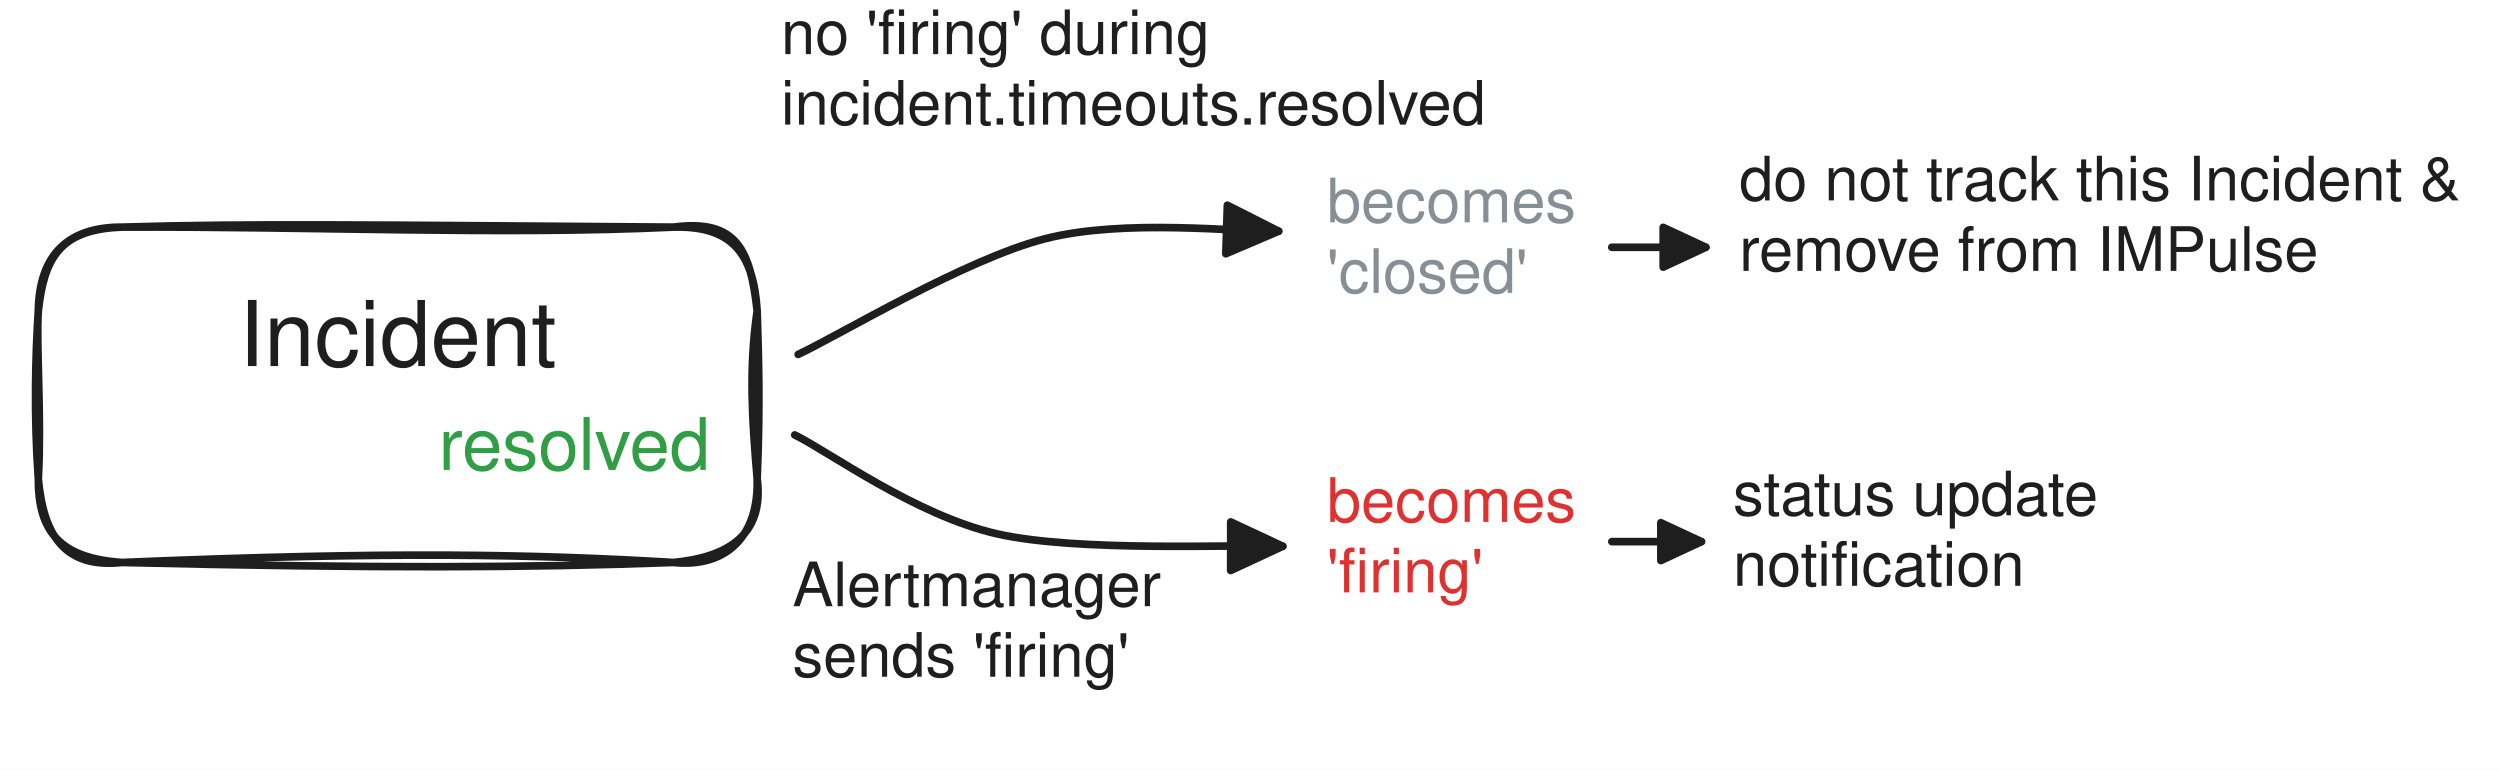
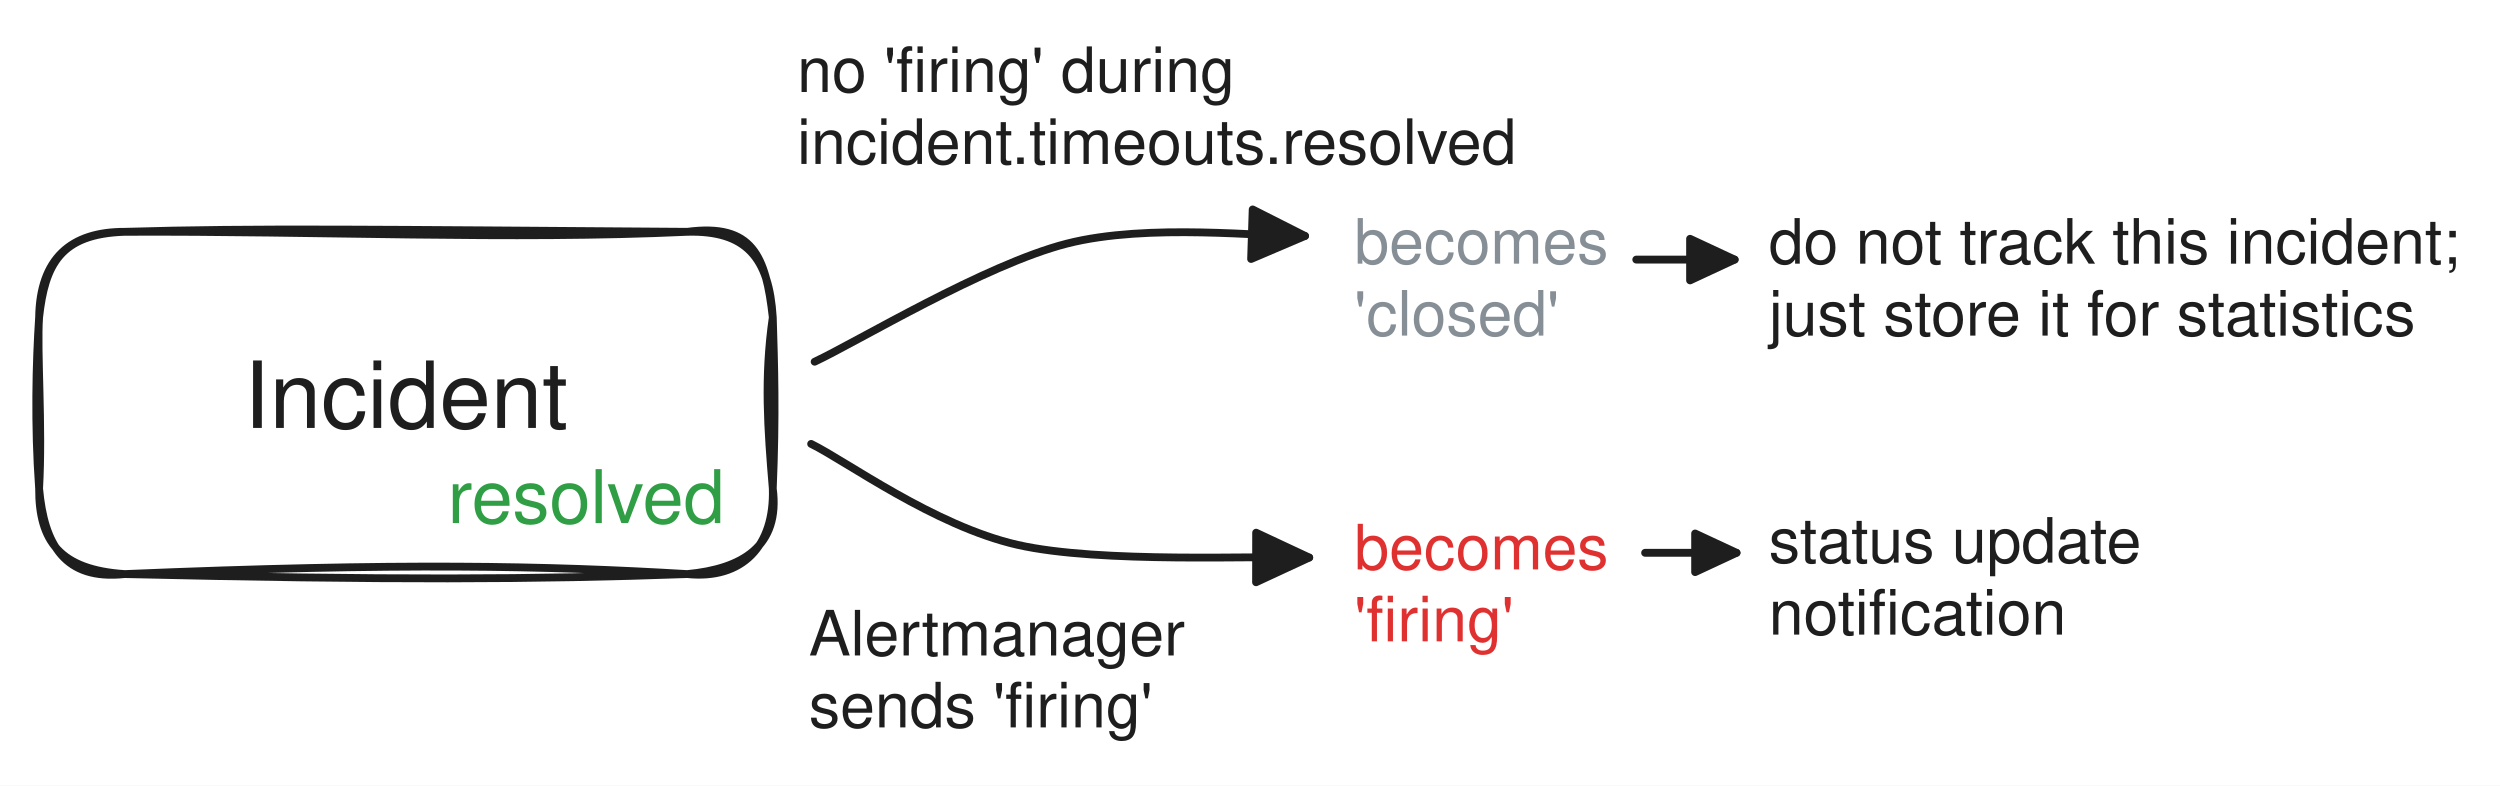
- <svg xmlns="http://www.w3.org/2000/svg" version="1.1" viewBox="0 0 652.466 200.887" width="652.466" height="200.887">
-   
-   eyJ2ZXJzaW9uIjoiMSIsImVuY29kaW5nIjoiYnN0cmluZyIsImNvbXByZXNzZWQiOnRydWUsImVuY29kZWQiOiJ4nO2b61PbuFx1MDAxNsC/81dksjN3vyyq3o+duXNcdTAwMDdauqWUXHUwMDE0ym639HaHMbGSuCR2sFx1MDAxZCB0+r/vkYHIifOCXHUwMDEymt69oUOCpVhH0jm/87D6ZaNWq+fDvq3/Wqvbq2bQjcI0uKz/4q5f2DSLklx1MDAxOJpo8XeWXGbSZtGzk+f97Ndnz3pBembzfjdoWnRcdTAwMTFlg6Cb5YMwSlAz6T2LctvL/uN+N4Ke/Xc/6YV5ivwgmzaM8iS9XHUwMDE5y3Ztz8Z5XHUwMDA2d/8v/F2rfSl+l6RcdTAwMGLSNLlcdTAwMTGsuOyFI5hIPHm9kcSFqIxiJrTRo/Yoe1x1MDAwMWPlNoTGXHUwMDE2yGt9i7tUf7UzvL5u6r13h7uNxqk9/SD2Pzb8sK2o2z3Kh91CpCyBmfi2LE+TM/tnXHUwMDE05p27NStdn/WtNFx1MDAxObQ7sc3c1P00kn7QjPJhMT1/NYjbxT38lSv4i3OBXGLHXGZrKrHUVLFRs7vBpuBIYCopwVx1MDAxNGuisJyQ7HnShW1cdTAwMDDJflwi1v142U6D5llcdTAwMWJcdTAwMDSMw1GfPFxy4qxcdTAwMWaksFm+3+XtnFx0XHUwMDE1iFx1MDAxOUU5o1xuK8VcdTAwMTVcdTAwMTl16dio3cmLXHUwMDFkQURyaoTU2GAulJfGXHUwMDE2u8IkVUIy4yfpROjvhoVy/OW3XCJcdTAwMDW12nXfiFx1MDAwN91ueT3j8HY975TIq1x1MDAxMb298tXP0fXfKamfXHUwMDFmYdBcdTAwMGaDXHUwMDFiTSGKKUZBbqW1XHUwMDE4tXej+Gxy+G7SPJuiXFxZXHUwMDFlpPl2XHUwMDE0h1HcXHUwMDFlXHUwMDE37Fbzi4nUT9r955hvbTf2j7sne1x1MDAxN29etDflm9E6u0knzUGhKYgzjVx1MDAwNVx1MDAxM1JRQzXVvNSpXHUwMDFk9Fx1MDAwYsVBXG5UwmjNKZVMKF6Zu43DxTJhcYlP+kP6/MRcXFvaalx1MDAwZfFJXHUwMDBiT5NpkyDBXHI20jBcdTAwMDPqOEVcIoZcdTAwMDRjWFIsqJbwT1Uk6lx1MDAwNln+POn1olx1MDAxY1x1MDAxNv4gieJ8coGLldxyMOjYoLL7MKNyXHUwMDFiqGt0YzSjXHUwMDFlfXdTz1x1MDAxOffyn2retIo/Rp//+mVqb8lcdTAwMTHnMFtmtFtgasrf3mRcdTAwMThcdTAwMTGDYZ5MXHUwMDFiw6U2i243235u7jdpOv5+XHUwMDFi5ffb5awgNLXNfGI1SozX0kxevqMoMEhcdTAwMWJqiPHGuoij8zV5xVx1MDAxY/XYuVx1MDAwZkcpl1xiXHUwMDEwSiSTQlx1MDAxYaHJXHUwMDA0R7VCijKMOVZcZlx1MDAxYm9xj49RXHUwMDE4SWKhYYcl4ZJgP9RcYqPQRVCqXHUwMDE0XHUwMDE4XHUwMDFiODghvIe7xShcdTAwMTCLXHUwMDAz77nHVVx1MDAxOaPeNM8uz99tXkVHw/2d4LzL9z5cdTAwMGauj6P6nT59XHUwMDFibdli2o6+86Wk6SONze1VXi/bwK12NVx1MDAxYVx1MDAxZi5PzeFFOlxiXGLr/XF4/o5cdTAwMWNn9VG/r79Mv+0yLn5s/JugY8n7brV3d3978/l0t33x+/tcdTAwMDE+fCU/XFydLHffynKXXVx1MDAwZjGgko7hwnvuxa5nLlx0xtZ1XGZcdTAwMDJcXM2EXHUwMDAw01xuXHUwMDFi4Fx1MDAwZVtcdTAwMWFcdTAwMDLTt2m9IWBcZqKYKFx1MDAwNf9cZsy45O5vgimwO6BcdTAwMDCsXHUwMDEzXHUwMDExXHUwMDA0Oq+OXHUwMDAymlwiLbhcdTAwMDTcXHUwMDEzKTEpbf5cYlx1MDAwMlQhSolgmlx1MDAxMiW5llpOUlx1MDAwMIJBilxy109HgbGGJYOrh2m4lyqJ86PouojvXHUwMDE4kqClmCqjjICVXHUwMDE56/Qy6EXd4Zg+XHUwMDE1llx1MDAwMFuxXHUwMDFiN6NwbFx1MDAxZlxcy1Y3aju7qDehyaZjJpNHkMmMOvSiMCw71iZcZlx1MDAxN0SxTZdcdOzqSVx1MDAxYbWjOOj+PlNcdTAwMWFYXHUwMDBl++pu31x0XCKipFeZda1uWuRBVs9IKUGasHrYXHUwMDEzXGJHpPTWtMjoVettXHUwMDE0vCVvX9FmW334eJK+jV6sudEzQVx1MDAxMPh1w8DbMsok92pYXHUwMDE4PVx1MDAwNSZQRz/BXHUwMDE0JppMSuaNnraM5fzhRq9cYlx1MDAwModcdTAwMGbpXHUwMDBmIZC4Tjd6glx1MDAxNERcdTAwMDdcdTAwMTD+XHUwMDAzpzBjVaMnWLk4W5XCtelW3258Plxi45bgO/2wdfx6dyvb3emWQ/v/XHUwMDE1LFx1MDAxMI1cZqVcdTAwMTRLozjG1JS83Fx1MDAwMi6kXHUwMDE2tO3Chqvhwtg0JiFQXHUwMDFkeilcYlx1MDAxMPUgXGJAPjaLXHUwMDAxXGbSOlx1MDAwM1mMN5qF0b9NOkfbR+f9685v13EnPPqz/e50vVx1MDAxOSA0Q4RcdTAwMGLiKkZggmRcdTAwMDJcdTAwMDFcdTAwMDZaMaGcgi82wnAzIZhHXHUwMDAwuGFr5MNcdTAwMTFcdTAwMDA5paGQXHUwMDAy+M31tVx1MDAxM0hQKlx1MDAxZVx1MDAxZXNcdTAwMGW5oGbTjf1cdTAwMTGNdF7sK1x1MDAxYVx1MDAxYTfDzsmVPMlVfvL68PrwZf5cYjH1N8Tqc2NqV87BTMJuq7J1PVx1MDAwNC1y7OpcdTAwMWOUnNpm0rPZp/jnZjfJbPjzXGamdG0rn0OUPOk/XGInc4ZfiiuMzuXK7PosnVx1MDAxZF1cdTAwMTBNNVZSlcLoRWiZn2WtaYGWI8o5JYZcdTAwMTmNgVx1MDAwZuNoYVxmca1cdTAwMTXloJNcXHFiVlmgVYgpzlxmRDkwXHUwMDE2xX5cdTAwMTF8fGFcdTAwMTBcdTAwMTZaQlx1MDAwNM01XHUwMDE1XHUwMDEy/G9cdTAwMDU5LiFcdTAwMTGqtK3/r9COeo+qoVx1MDAxOHFIyaSSwmhcdTAwMDMxo/Cl7tpdRdQgaIBcdTAwMDRccpJcdTAwMTXXk+rK5Jcq0Vx1MDAwNpvJ+4ODVzt/7J03dq/77X314TidJlx1MDAxNEZcZlx1MDAxM1x1MDAwM3GugPiSwueKRIQgXHUwMDAxXHUwMDAxXHUwMDE3KCGEwsbAx4pIP1iNVlCkYPFcdTAwMDVcdTAwMDeNXHUwMDA2WzWi/G0qkDJGgvZoSKI1IYvuNtuCittVbMffb6P8fv/obGZdhlx1MDAxYlxm8b5cdTAwMTLLR2fz1WXNozOqitrsOEKJi5lcdTAwMDSEQZChwVx1MDAwZuzkTIRazFxiI09cdTAwMTaeaSEg7SDax4vfITqLjzf3gu2Pw45QXHUwMDAx759ccqNg+/XxXHUwMDFhVzx9dOaX7emis1aUXHUwMDAybr9bdFZcdTAwMTn+MaKzmVxcYWLy6lx1MDAxZFfAJXEs7oGVq4hcdTAwMGXf8N7Vc3qa55jL9mGz3VlvrEiDkeLON1x1MDAwMFx1MDAxNVx1MDAxNGFe3W6SPo00XHUwMDAzV1xiXHUwMDFlXHUwMDEzwp1cdTAwMTWGZVojweXSUGFYQUxcdEnqXHUwMDBmmvItNn6uXGYuQXzVxlx1MDAxZia1OMlrsEnNs1reibLaXVx1MDAwNbb2r09xanvJha210qRX290/XHUwMDE4wHBPXHUwMDBih29cdTAwMTBvlfAow2FcdTAwMDJcdTAwMWVaMvB5nNwjr4t2dtpib+/l9rF5//l0eNZsXHUwMDBmP645PbRBhEI/rlx0w5hOPCpcIlx1MDAxMkE6XCKVdqdcdTAwMWSEM9mVXHUwMDAxxEiEXHUwMDE1IIwuXTRcIlxuQl7xo0YlS1x1MDAwMuTpolx1MDAwN8h48kFWu1x1MDAxMeNTXGbWXHUwMDFhtcD0c2coT4qKpVx1MDAwNFltvUf6tLJS7zFaXHUwMDAxXHUwMDE02PJYmO9l1rLcI4VCoH5aXHUwMDEyw4WGLHBcdTAwMWNcdTAwMGKaXCIuJaVAXHUwMDBmiCxKT1wiXHUwMDFlXHUwMDFiXG6UQ1BcdTAwMDErXHUwMDBldlx1MDAwZalcdTAwMTFcdTAwMTfKXHUwMDBm1fGbz1x1MDAwMWBauMfZkMtcdTAwMDLK7GZcdNp3SVxmhy1cdTAwMDOj8ubwXHUwMDBmKvjMfZRRXHUwMDFiL/hQ90hcdTAwMGVcdTAwMTNqXHUwMDE0XHUwMDA3vMppXHUwMDA1XHUwMDFmTigstyGEcq5ZtbqyVMFnfqhdK1x1MDAxN3xcYoEgXHUwMDFlfFx1MDAwZoNY15V9qsfytDvWJI2kXGZrXHUwMDEwjlXPXHT+YFx1MDAxNZ/Ziu9em9N13t90o/x+f/wxJScvj/AnlXt+JEtl10X8m+8k15d/RmsqNCeMl1xid3OCXHUwMDA2olwiglx0d1x1MDAwN1wiYTn07FLNN1x1MDAwM5Ah5spwxrkkhcH1VFx1MDAwMVxiXHUwMDE5niZcblx1MDAwNDXKXHUwMDE5rqCgXHUwMDBilVx1MDAwN+qSaYbdM9B/IP+Wri07/lx1MDAxOcHdwVx1MDAwM+L4JqfjXHUwMDBm8lx1MDAwMuKcXCLgUZLqXHUwMDAx4KXwNz9XXHUwMDE4w1x1MDAxZnfnNWCthNZcbktKREUmjSgzXHUwMDEyXHUwMDFi6Ma1NOKHP5Q8W+3da3Oqxt+TfrMyQkJmPuqDPMg9VefLo+9zeHHwfC9s7od7aeOcKPvu/UCtd0ZcYm5cdTAwMTZJiPmYkOBe9EQ9SSFcZjGBVkSCwlx1MDAwMVHYhFxcj5tcdTAwMGbeo55EnFx1MDAxYmRSlVx1MDAwMLmifHBexlZU4Z4sY9vqQsrVXHUwMDBi4qBt009xXHUwMDA2NprVvk/pdzlJVlnIIZRNXlx1MDAxZJmtO1xyo4haPmOb//9F1tRsMVx1MDAwMndcdTAwMDWuS0NcXCj1ZMpGwGhcZrzAdlx1MDAwNVx1MDAxN+Uz9Y9fXHTmyGjOlrVcXMFAJEVLVP1cdTAwMGWFnFVcdTAwMWXSXHUwMDAxjyFcdHtQgPMgLMTJyPZq4cC9f4qj22IryqOeTVx1MDAwNnmGXHUwMDE2nFxuXFxcdTAwMTEoXHUwMDFlKtu90LFxu1x1MDAxYvWg3z/KYS9GcVx1MDAxOKhWXHUwMDE03i6ol7N+XHUwMDEx2cvtqpr/1Cpebq9cdTAwMGJcdTAwMWM5w7dFXHUwMDA0/HXj69+vXHUwMDE5cHwifQ==
+ <svg xmlns="http://www.w3.org/2000/svg" version="1.1" viewBox="0 0 639.279 200.887" width="639.279" height="200.887">
  <defs>
    <style class="style-fonts">
-       @font-face {
-         font-family: "Virgil";
-         src: url("https://file%2B.vscode-resource.vscode-cdn.net/home/ditsi/.vscode-oss/extensions/pomdtr.excalidraw-editor-3.7.4/public//dist/excalidraw-assets/Virgil.woff2");
-       }
-       @font-face {
-         font-family: "Cascadia";
-         src: url("https://file%2B.vscode-resource.vscode-cdn.net/home/ditsi/.vscode-oss/extensions/pomdtr.excalidraw-editor-3.7.4/public//dist/excalidraw-assets/Cascadia.woff2");
-       }
-       @font-face {
-         font-family: "Assistant";
-         src: url("https://file%2B.vscode-resource.vscode-cdn.net/home/ditsi/.vscode-oss/extensions/pomdtr.excalidraw-editor-3.7.4/public//dist/excalidraw-assets/Assistant-Regular.woff2");
-       }
-     </style>
+       </style>
  </defs>
-   <rect x="0" y="0" width="652.466" height="200.887" fill="#ffffff" />
+   <rect x="0" y="0" width="639.279" height="200.887" fill="#ffffff" />
  <g stroke-linecap="round">
    <g transform="translate(208.3141 92.49736) rotate(0 62.69862 -16.08215)">
      <path d="M0 0 C10.74 -5.03, 43.54 -24.83, 64.44 -30.19 C85.34 -35.55, 115.24 -31.84, 125.4 -32.16 M0 0 C10.74 -5.03, 43.54 -24.83, 64.44 -30.19 C85.34 -35.55, 115.24 -31.84, 125.4 -32.16" stroke="#1e1e1e" stroke-width="2" fill="none" />
    </g>
    <g transform="translate(208.3141 92.49736) rotate(0 62.69862 -16.08215)">
      <path d="M125.4 -32.16 L111.61 -26.27 L112.01 -38.94 L125.4 -32.16" stroke="none" stroke-width="0" fill="#1e1e1e" fill-rule="evenodd" />
      <path d="M125.4 -32.16 C122.6 -30.97, 119.8 -29.77, 111.61 -26.27 M125.4 -32.16 C120 -29.85, 114.6 -27.55, 111.61 -26.27 M111.61 -26.27 C111.77 -31.3, 111.93 -36.34, 112.01 -38.94 M111.61 -26.27 C111.71 -29.5, 111.81 -32.74, 112.01 -38.94 M112.01 -38.94 C117.28 -36.27, 122.54 -33.61, 125.4 -32.16 M112.01 -38.94 C115.3 -37.27, 118.59 -35.61, 125.4 -32.16 M125.4 -32.16 C125.4 -32.16, 125.4 -32.16, 125.4 -32.16 M125.4 -32.16 C125.4 -32.16, 125.4 -32.16, 125.4 -32.16" stroke="#1e1e1e" stroke-width="2" fill="none" />
    </g>
  </g>
  <mask />
  <g stroke-linecap="round" transform="translate(10 59.27697) rotate(0 93.80292 43.76139)">
    <path d="M21.88 0 C70.75 -0.23, 120.67 2.1, 165.73 0 M21.88 0 C54.91 -1, 86.5 -0.54, 165.73 0 M165.73 0 C180.83 -0.41, 186.69 6.66, 187.61 21.88 M165.73 0 C182.46 -2.2, 185.82 6.06, 187.61 21.88 M187.61 21.88 C185.39 37.18, 186.32 50.37, 187.61 65.64 M187.61 21.88 C187.98 33.93, 188.41 46.6, 187.61 65.64 M187.61 65.64 C188.09 80.38, 179.85 88.98, 165.73 87.52 M187.61 65.64 C189.55 80.47, 179.73 86.21, 165.73 87.52 M165.73 87.52 C129.66 85.39, 92.47 84.57, 21.88 87.52 M165.73 87.52 C127.74 88.9, 88.36 89.09, 21.88 87.52 M21.88 87.52 C5.38 86.42, -0.06 79.16, 0 65.64 M21.88 87.52 C6.51 89.17, 1.3 80.01, 0 65.64 M0 65.64 C0.9 49.67, -0.61 30.57, 0 21.88 M0 65.64 C-1.17 49.44, -0.75 33.15, 0 21.88 M0 21.88 C0.23 6.86, 8.06 -0.04, 21.88 0 M0 21.88 C1.5 8.34, 5.41 0.54, 21.88 0" stroke="#1e1e1e" stroke-width="2" fill="none" />
  </g>
  <g transform="translate(62.37561 89.42759) rotate(0 41.42731 13.61077)">
-     <text x="41.427" y="0" font-family="Helvetica, Segoe UI Emoji" font-size="23.671px" fill="#1e1e1e" text-anchor="middle" style="white-space: pre;" direction="ltr" dominant-baseline="text-before-edge">Incident</text>
+     <text x="41.427" y="20.002" font-family="Helvetica, Segoe UI Emoji" font-size="23.671px" fill="#1e1e1e" text-anchor="middle" style="white-space: pre;" direction="ltr" dominant-baseline="alphabetic">Incident</text>
  </g>
  <g transform="translate(114.1788 117.7713) rotate(0 35.73078 10.88027)">
-     <text x="35.731" y="0" font-family="Helvetica, Segoe UI Emoji" font-size="18.922px" fill="#2f9e44" text-anchor="middle" style="white-space: pre;" direction="ltr" dominant-baseline="text-before-edge">resolved</text>
+     <text x="35.731" y="15.99" font-family="Helvetica, Segoe UI Emoji" font-size="18.922px" fill="#2f9e44" text-anchor="middle" style="white-space: pre;" direction="ltr" dominant-baseline="alphabetic">resolved</text>
  </g>
  <g transform="translate(346.319 53.89874) rotate(0 32.46094 18.4)">
-     <text x="0" y="0" font-family="Helvetica, Segoe UI Emoji" font-size="16px" fill="#868e96" text-anchor="start" style="white-space: pre;" direction="ltr" dominant-baseline="text-before-edge">becomes</text>
-     <text x="0" y="18.4" font-family="Helvetica, Segoe UI Emoji" font-size="16px" fill="#868e96" text-anchor="start" style="white-space: pre;" direction="ltr" dominant-baseline="text-before-edge">'closed'</text>
+     <text x="0" y="13.52" font-family="Helvetica, Segoe UI Emoji" font-size="16px" fill="#868e96" text-anchor="start" style="white-space: pre;" direction="ltr" dominant-baseline="alphabetic">becomes</text>
+     <text x="0" y="31.92" font-family="Helvetica, Segoe UI Emoji" font-size="16px" fill="#868e96" text-anchor="start" style="white-space: pre;" direction="ltr" dominant-baseline="alphabetic">'closed'</text>
  </g>
  <g stroke-linecap="round">
    <g transform="translate(207.4181 113.5113) rotate(0 63.6872 14.52931)">
      <path d="M0 0 C8.79 4.3, 31.5 20.96, 52.73 25.8 C73.95 30.64, 114.93 28.52, 127.37 29.06 M0 0 C8.79 4.3, 31.5 20.96, 52.73 25.8 C73.95 30.64, 114.93 28.52, 127.37 29.06" stroke="#1e1e1e" stroke-width="2" fill="none" />
    </g>
    <g transform="translate(207.4181 113.5113) rotate(0 63.6872 14.52931)">
      <path d="M127.37 29.06 L113.77 35.38 L113.79 22.7 L127.37 29.06" stroke="none" stroke-width="0" fill="#1e1e1e" fill-rule="evenodd" />
      <path d="M127.37 29.06 C122.34 31.4, 117.3 33.74, 113.77 35.38 M127.37 29.06 C122.42 31.36, 117.47 33.66, 113.77 35.38 M113.77 35.38 C113.77 32.78, 113.78 30.19, 113.79 22.7 M113.77 35.38 C113.78 31.58, 113.78 27.78, 113.79 22.7 M113.79 22.7 C117.26 24.32, 120.72 25.94, 127.37 29.06 M113.79 22.7 C117.52 24.44, 121.25 26.19, 127.37 29.06 M127.37 29.06 C127.37 29.06, 127.37 29.06, 127.37 29.06 M127.37 29.06 C127.37 29.06, 127.37 29.06, 127.37 29.06" stroke="#1e1e1e" stroke-width="2" fill="none" />
    </g>
  </g>
  <mask />
  <g transform="translate(346.319 132.0749) rotate(0 32.46094 18.4)">
-     <text x="0" y="0" font-family="Helvetica, Segoe UI Emoji" font-size="16px" fill="#e03131" text-anchor="start" style="white-space: pre;" direction="ltr" dominant-baseline="text-before-edge">becomes</text>
-     <text x="0" y="18.4" font-family="Helvetica, Segoe UI Emoji" font-size="16px" fill="#e03131" text-anchor="start" style="white-space: pre;" direction="ltr" dominant-baseline="text-before-edge">'firing'</text>
+     <text x="0" y="13.52" font-family="Helvetica, Segoe UI Emoji" font-size="16px" fill="#e03131" text-anchor="start" style="white-space: pre;" direction="ltr" dominant-baseline="alphabetic">becomes</text>
+     <text x="0" y="31.92" font-family="Helvetica, Segoe UI Emoji" font-size="16px" fill="#e03131" text-anchor="start" style="white-space: pre;" direction="ltr" dominant-baseline="alphabetic">'firing'</text>
  </g>
-   <g transform="translate(453.9194 48.16801) rotate(0 94.27344 18.4)">
-     <text x="0" y="0" font-family="Helvetica, Segoe UI Emoji" font-size="16px" fill="#1e1e1e" text-anchor="start" style="white-space: pre;" direction="ltr" dominant-baseline="text-before-edge">do not track this Incident &amp;</text>
-     <text x="0" y="18.4" font-family="Helvetica, Segoe UI Emoji" font-size="16px" fill="#1e1e1e" text-anchor="start" style="white-space: pre;" direction="ltr" dominant-baseline="text-before-edge">remove from IMPulse</text>
+   <g transform="translate(452.2948 53.89874) rotate(0 88.49219 18.4)">
+     <text x="0" y="13.52" font-family="Helvetica, Segoe UI Emoji" font-size="16px" fill="#1e1e1e" text-anchor="start" style="white-space: pre;" direction="ltr" dominant-baseline="alphabetic">do not track this incident;</text>
+     <text x="0" y="31.92" font-family="Helvetica, Segoe UI Emoji" font-size="16px" fill="#1e1e1e" text-anchor="start" style="white-space: pre;" direction="ltr" dominant-baseline="alphabetic">just store it for statistics</text>
  </g>
  <g transform="translate(452.2948 130.3523) rotate(0 48.03516 18.4)">
-     <text x="0" y="0" font-family="Helvetica, Segoe UI Emoji" font-size="16px" fill="#1e1e1e" text-anchor="start" style="white-space: pre;" direction="ltr" dominant-baseline="text-before-edge">status update</text>
-     <text x="0" y="18.4" font-family="Helvetica, Segoe UI Emoji" font-size="16px" fill="#1e1e1e" text-anchor="start" style="white-space: pre;" direction="ltr" dominant-baseline="text-before-edge">notification</text>
+     <text x="0" y="13.52" font-family="Helvetica, Segoe UI Emoji" font-size="16px" fill="#1e1e1e" text-anchor="start" style="white-space: pre;" direction="ltr" dominant-baseline="alphabetic">status update</text>
+     <text x="0" y="31.92" font-family="Helvetica, Segoe UI Emoji" font-size="16px" fill="#1e1e1e" text-anchor="start" style="white-space: pre;" direction="ltr" dominant-baseline="alphabetic">notification</text>
  </g>
  <g stroke-linecap="round">
-     <g transform="translate(420.6537 64.53375) rotate(0 12.27099 -7.105427357601002e-15)">
-       <path d="M0 0 C4.09 0, 20.45 0, 24.54 0 M0 0 C4.09 0, 20.45 0, 24.54 0" stroke="#1e1e1e" stroke-width="2" fill="none" />
+     <g transform="translate(418.4121 66.38096) rotate(0 12.5795 0)">
+       <path d="M0 0 C4.19 0, 20.97 0, 25.16 0 M0 0 C4.19 0, 20.97 0, 25.16 0" stroke="#1e1e1e" stroke-width="2" fill="none" />
    </g>
-     <g transform="translate(420.6537 64.53375) rotate(0 12.27099 -7.105427357601002e-15)">
-       <path d="M24.54 0 L13.42 5.19 L13.42 -5.19 L24.54 0" stroke="none" stroke-width="0" fill="#1e1e1e" fill-rule="evenodd" />
-       <path d="M24.54 0 C22.11 1.13, 19.68 2.27, 13.42 5.19 M24.54 0 C22.24 1.07, 19.94 2.15, 13.42 5.19 M13.42 5.19 C13.42 2.34, 13.42 -0.5, 13.42 -5.19 M13.42 5.19 C13.42 3.07, 13.42 0.95, 13.42 -5.19 M13.42 -5.19 C16.77 -3.63, 20.11 -2.06, 24.54 0 M13.42 -5.19 C17.02 -3.51, 20.61 -1.83, 24.54 0 M24.54 0 C24.54 0, 24.54 0, 24.54 0 M24.54 0 C24.54 0, 24.54 0, 24.54 0" stroke="#1e1e1e" stroke-width="2" fill="none" />
+     <g transform="translate(418.4121 66.38096) rotate(0 12.5795 0)">
+       <path d="M25.16 0 L13.76 5.32 L13.76 -5.32 L25.16 0" stroke="none" stroke-width="0" fill="#1e1e1e" fill-rule="evenodd" />
+       <path d="M25.16 0 C22.67 1.16, 20.18 2.32, 13.76 5.32 M25.16 0 C22.8 1.1, 20.44 2.2, 13.76 5.32 M13.76 5.32 C13.76 2.4, 13.76 -0.52, 13.76 -5.32 M13.76 5.32 C13.76 3.14, 13.76 0.97, 13.76 -5.32 M13.76 -5.32 C17.19 -3.72, 20.62 -2.12, 25.16 0 M13.76 -5.32 C17.44 -3.6, 21.13 -1.88, 25.16 0 M25.16 0 C25.16 0, 25.16 0, 25.16 0 M25.16 0 C25.16 0, 25.16 0, 25.16 0" stroke="#1e1e1e" stroke-width="2" fill="none" />
    </g>
  </g>
  <mask />
  <g stroke-linecap="round">
    <g transform="translate(420.6727 141.359) rotate(0 11.69128 -4.440892098500626e-16)">
      <path d="M0 0 C3.9 0, 19.49 0, 23.38 0 M0 0 C3.9 0, 19.49 0, 23.38 0" stroke="#1e1e1e" stroke-width="2" fill="none" />
    </g>
    <g transform="translate(420.6727 141.359) rotate(0 11.69128 -4.440892098500626e-16)">
      <path d="M23.38 0 L12.79 4.94 L12.79 -4.94 L23.38 0" stroke="none" stroke-width="0" fill="#1e1e1e" fill-rule="evenodd" />
      <path d="M23.38 0 C19.61 1.76, 15.84 3.52, 12.79 4.94 M23.38 0 C19.43 1.84, 15.48 3.68, 12.79 4.94 M12.79 4.94 C12.79 2, 12.79 -0.94, 12.79 -4.94 M12.79 4.94 C12.79 2.43, 12.79 -0.08, 12.79 -4.94 M12.79 -4.94 C15.16 -3.83, 17.53 -2.73, 23.38 0 M12.79 -4.94 C15.86 -3.51, 18.93 -2.08, 23.38 0 M23.38 0 C23.38 0, 23.38 0, 23.38 0 M23.38 0 C23.38 0, 23.38 0, 23.38 0" stroke="#1e1e1e" stroke-width="2" fill="none" />
    </g>
  </g>
  <mask />
  <g transform="translate(206.8324 154.0868) rotate(0 48.02344 18.4)">
-     <text x="0" y="0" font-family="Helvetica, Segoe UI Emoji" font-size="16px" fill="#1e1e1e" text-anchor="start" style="white-space: pre;" direction="ltr" dominant-baseline="text-before-edge">Alertmanager</text>
-     <text x="0" y="18.4" font-family="Helvetica, Segoe UI Emoji" font-size="16px" fill="#1e1e1e" text-anchor="start" style="white-space: pre;" direction="ltr" dominant-baseline="text-before-edge">sends 'firing'</text>
+     <text x="0" y="13.52" font-family="Helvetica, Segoe UI Emoji" font-size="16px" fill="#1e1e1e" text-anchor="start" style="white-space: pre;" direction="ltr" dominant-baseline="alphabetic">Alertmanager</text>
+     <text x="0" y="31.92" font-family="Helvetica, Segoe UI Emoji" font-size="16px" fill="#1e1e1e" text-anchor="start" style="white-space: pre;" direction="ltr" dominant-baseline="alphabetic">sends 'firing'</text>
  </g>
  <g transform="translate(203.8412 10) rotate(0 92.49219 18.4)">
-     <text x="0" y="0" font-family="Helvetica, Segoe UI Emoji" font-size="16px" fill="#1e1e1e" text-anchor="start" style="white-space: pre;" direction="ltr" dominant-baseline="text-before-edge">no 'firing' during</text>
-     <text x="0" y="18.4" font-family="Helvetica, Segoe UI Emoji" font-size="16px" fill="#1e1e1e" text-anchor="start" style="white-space: pre;" direction="ltr" dominant-baseline="text-before-edge">incident.timeouts.resolved</text>
+     <text x="0" y="13.52" font-family="Helvetica, Segoe UI Emoji" font-size="16px" fill="#1e1e1e" text-anchor="start" style="white-space: pre;" direction="ltr" dominant-baseline="alphabetic">no 'firing' during</text>
+     <text x="0" y="31.92" font-family="Helvetica, Segoe UI Emoji" font-size="16px" fill="#1e1e1e" text-anchor="start" style="white-space: pre;" direction="ltr" dominant-baseline="alphabetic">incident.timeouts.resolved</text>
  </g>
</svg>
